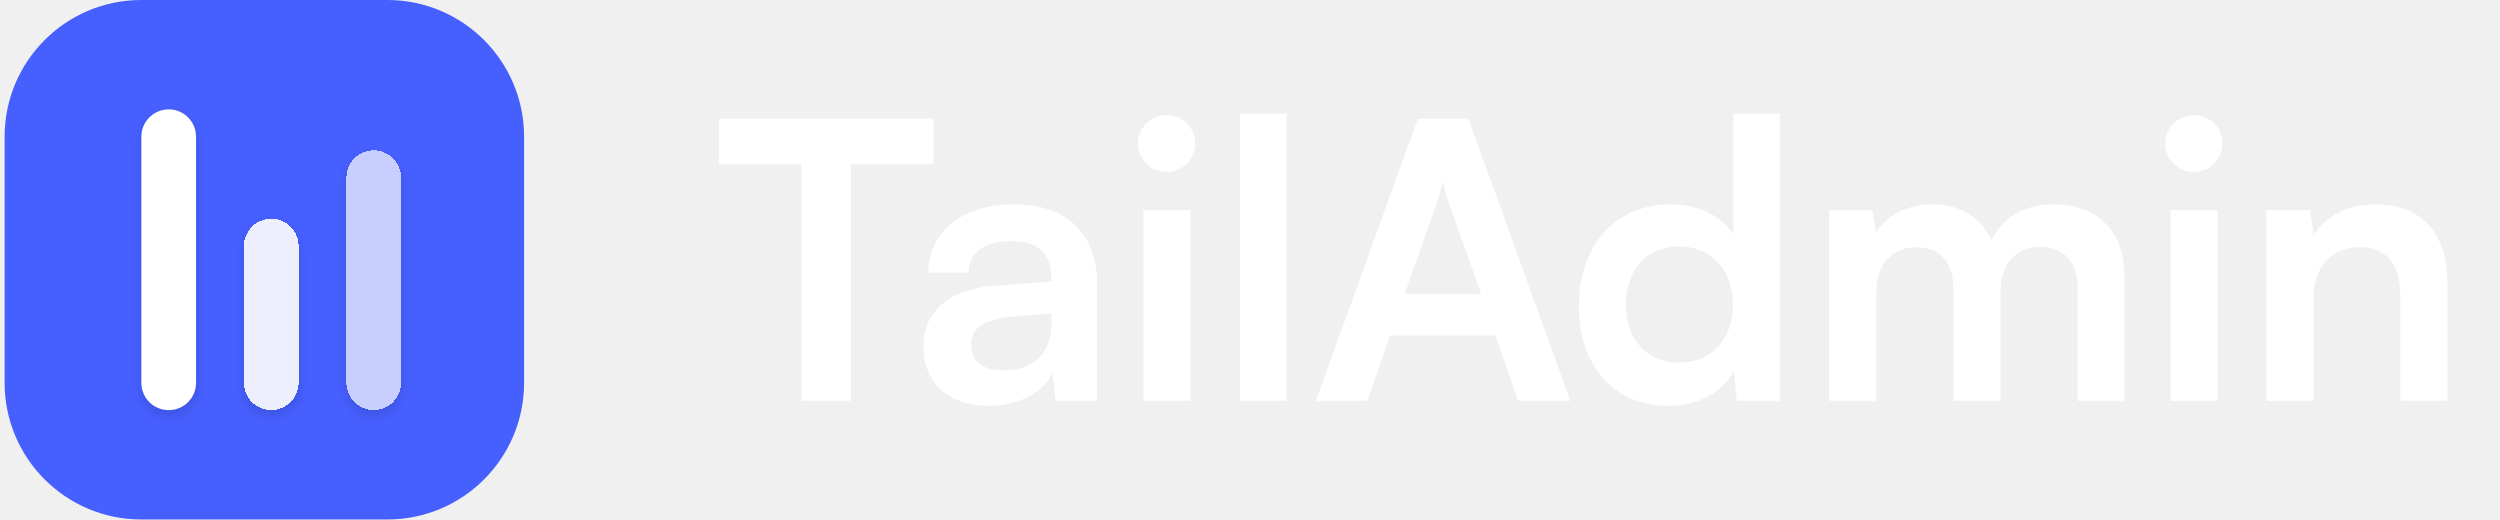
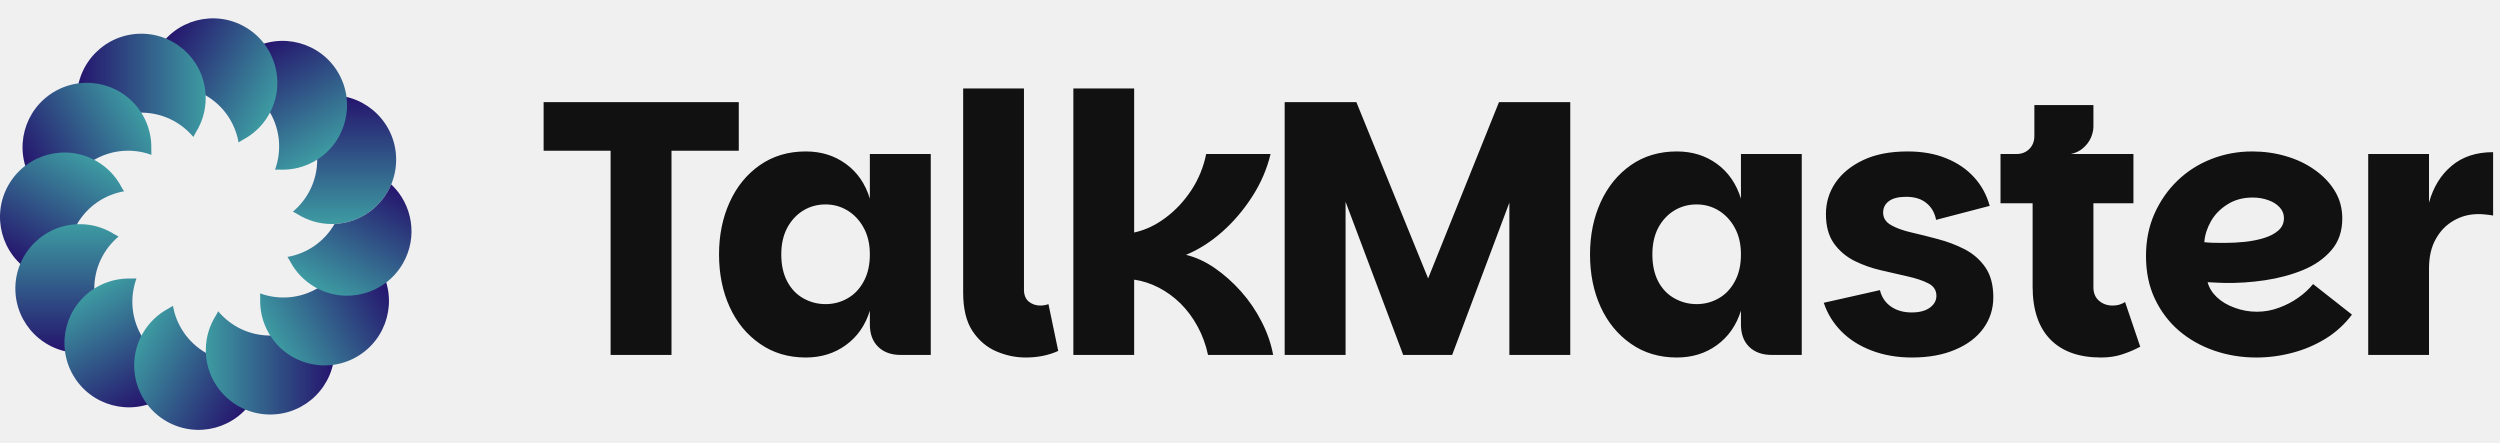
- <svg xmlns="http://www.w3.org/2000/svg" width="231" height="48" viewBox="0 0 231 48" fill="none">
-   <path d="M0.426 12.632C0.426 5.655 6.081 0 13.057 0H35.794C42.77 0 48.426 5.655 48.426 12.632V35.368C48.426 42.345 42.77 48 35.794 48H13.057C6.081 48 0.426 42.345 0.426 35.368V12.632Z" fill="#465FFF" />
-   <g filter="url(#filter0_d_3903_56743)">
-     <path d="M13.062 12.632C13.062 11.237 14.193 10.106 15.588 10.106C16.983 10.106 18.114 11.237 18.114 12.632V35.369C18.114 36.764 16.983 37.895 15.588 37.895C14.193 37.895 13.062 36.764 13.062 35.369V12.632Z" fill="white" />
+ <svg xmlns="http://www.w3.org/2000/svg" data-logo="logo" viewBox="0 0 243 43">
+   <g id="logogram" transform="translate(0, 1) rotate(0)">
+     <path d="M28.47 19.573C29.914 18.363 30.833 16.547 30.833 14.515C30.833 12.484 29.914 10.667 28.47 9.457C28.635 9.377 28.795 9.29 28.947 9.196C29.905 8.6 31.035 8.256 32.247 8.256C35.704 8.256 38.506 11.058 38.506 14.515C38.506 17.972 35.704 20.774 32.247 20.774C31.035 20.774 29.905 20.43 28.947 19.835C28.795 19.74 28.635 19.653 28.47 19.573Z" fill="url(#paint0_linear_5557_2016)" />
+     <path d="M26.731 15.501C27.378 13.731 27.265 11.698 26.249 9.939C25.233 8.18 23.529 7.065 21.673 6.74C21.777 6.588 21.871 6.433 21.955 6.275C22.487 5.28 23.295 4.417 24.344 3.811C27.337 2.083 31.166 3.109 32.894 6.102C34.622 9.096 33.597 12.924 30.603 14.652C29.554 15.258 28.402 15.526 27.275 15.489C27.096 15.483 26.915 15.487 26.731 15.501Z" fill="url(#paint1_linear_5557_2016)" />
+     <path d="M23.189 12.843C22.864 10.987 21.75 9.283 19.991 8.267C18.231 7.252 16.199 7.139 14.429 7.785C14.442 7.601 14.447 7.42 14.441 7.241C14.404 6.114 14.671 4.962 15.277 3.913C17.005 0.92 20.833 -0.106 23.827 1.622C26.821 3.351 27.847 7.179 26.118 10.173C25.512 11.222 24.649 12.029 23.654 12.561C23.497 12.645 23.342 12.739 23.189 12.843Z" fill="url(#paint2_linear_5557_2016)" />
+     <path d="M18.793 12.312C17.583 10.868 15.766 9.949 13.735 9.949C11.703 9.949 9.886 10.868 8.677 12.312C8.597 12.147 8.509 11.987 8.415 11.835C7.819 10.877 7.475 9.747 7.475 8.535C7.475 5.078 10.278 2.276 13.735 2.276C17.191 2.276 19.994 5.078 19.994 8.535C19.994 9.747 19.65 10.877 19.054 11.835C18.96 11.987 18.873 12.147 18.793 12.312Z" fill="url(#paint3_linear_5557_2016)" />
+     <path d="M14.719 14.051C12.949 13.405 10.916 13.518 9.157 14.533C7.398 15.549 6.284 17.253 5.958 19.109C5.806 19.005 5.651 18.911 5.494 18.827C4.499 18.295 3.635 17.487 3.03 16.438C1.301 13.445 2.327 9.617 5.321 7.888C8.314 6.16 12.143 7.185 13.871 10.179C14.477 11.228 14.744 12.38 14.707 13.507C14.701 13.686 14.706 13.867 14.719 14.051Z" fill="url(#paint4_linear_5557_2016)" />
+     <path d="M12.06 17.593C10.204 17.918 8.5 19.033 7.485 20.792C6.469 22.551 6.356 24.584 7.002 26.354C6.819 26.34 6.637 26.336 6.459 26.342C5.331 26.379 4.18 26.111 3.131 25.506C0.137 23.777 -0.889 19.949 0.84 16.955C2.568 13.962 6.396 12.936 9.39 14.664C10.439 15.27 11.246 16.133 11.778 17.128C11.862 17.286 11.957 17.441 12.06 17.593Z" fill="url(#paint5_linear_5557_2016)" />
+     <path d="M11.528 21.99C10.084 23.2 9.165 25.017 9.165 27.048C9.165 29.079 10.084 30.896 11.528 32.106C11.363 32.186 11.204 32.273 11.052 32.367C10.094 32.963 8.963 33.307 7.752 33.307C4.295 33.307 1.492 30.505 1.492 27.048C1.492 23.591 4.295 20.789 7.752 20.789C8.963 20.789 10.094 21.133 11.052 21.729C11.204 21.823 11.363 21.91 11.528 21.99Z" fill="url(#paint6_linear_5557_2016)" />
+     <path d="M13.267 26.064C12.62 27.834 12.733 29.866 13.749 31.626C14.765 33.385 16.469 34.499 18.324 34.824C18.221 34.977 18.127 35.132 18.042 35.289C17.511 36.284 16.703 37.148 15.654 37.753C12.66 39.482 8.832 38.456 7.104 35.462C5.375 32.468 6.401 28.64 9.395 26.912C10.444 26.306 11.595 26.039 12.723 26.076C12.902 26.081 13.083 26.077 13.267 26.064Z" fill="url(#paint7_linear_5557_2016)" />
+     <path d="M16.809 28.723C17.134 30.578 18.248 32.282 20.007 33.298C21.767 34.314 23.8 34.427 25.569 33.781C25.556 33.964 25.552 34.145 25.557 34.324C25.594 35.452 25.327 36.603 24.721 37.652C22.993 40.646 19.165 41.672 16.171 39.943C13.177 38.215 12.152 34.387 13.88 31.393C14.486 30.344 15.349 29.537 16.344 29.005C16.502 28.92 16.657 28.826 16.809 28.723Z" fill="url(#paint8_linear_5557_2016)" />
+     <path d="M21.206 29.255C22.415 30.699 24.232 31.617 26.264 31.617C28.295 31.617 30.112 30.699 31.322 29.255C31.402 29.42 31.489 29.579 31.583 29.731C32.179 30.689 32.523 31.82 32.523 33.031C32.523 36.488 29.721 39.291 26.264 39.291C22.807 39.291 20.005 36.488 20.005 33.031C20.005 31.82 20.349 30.689 20.944 29.731C21.039 29.579 21.126 29.42 21.206 29.255Z" fill="url(#paint9_linear_5557_2016)" />
+     <path d="M25.279 27.516C27.049 28.163 29.082 28.05 30.841 27.034C32.6 26.018 33.715 24.314 34.04 22.459C34.192 22.562 34.347 22.656 34.505 22.741C35.5 23.272 36.363 24.08 36.969 25.129C38.697 28.122 37.671 31.951 34.678 33.679C31.684 35.407 27.856 34.382 26.128 31.388C25.522 30.339 25.254 29.188 25.291 28.06C25.297 27.881 25.293 27.7 25.279 27.516Z" fill="url(#paint10_linear_5557_2016)" />
+     <path d="M32.518 20.769C32.516 20.771 32.515 20.773 32.514 20.775C31.498 22.535 29.794 23.649 27.938 23.974C28.042 24.126 28.136 24.281 28.22 24.439C28.752 25.434 29.56 26.297 30.609 26.903C33.602 28.631 37.43 27.605 39.159 24.612C40.641 22.045 40.098 18.865 38.027 16.921C37.117 19.105 35.005 20.663 32.518 20.769Z" fill="url(#paint11_linear_5557_2016)" />
  </g>
-   <g filter="url(#filter1_d_3903_56743)">
-     <path d="M22.539 22.735C22.539 21.34 23.67 20.209 25.065 20.209C26.461 20.209 27.592 21.34 27.592 22.735V35.367C27.592 36.762 26.461 37.893 25.065 37.893C23.67 37.893 22.539 36.762 22.539 35.367V22.735Z" fill="white" fill-opacity="0.9" shape-rendering="crispEdges" />
+   <g id="logotype" transform="translate(46, 8.5)">
+     <path fill="#111111" d="M6.84 6.15L6.84 1.43L25.81 1.43L25.81 6.15L19.27 6.15L19.27 26L13.35 26L13.35 6.15L6.84 6.15ZM32.32 26.25L32.32 26.25Q29.77 26.25 27.86 24.91Q25.95 23.59 24.92 21.33Q23.89 19.07 23.89 16.23L23.89 16.23Q23.89 13.43 24.92 11.16Q25.95 8.88 27.86 7.55Q29.77 6.22 32.32 6.22L32.32 6.22Q34.56 6.22 36.22 7.43Q37.89 8.64 38.55 10.81L38.55 10.81L38.55 6.47L44.47 6.47L44.47 26L41.56 26Q40.16 26 39.36 25.21Q38.55 24.43 38.55 23.02L38.55 23.02L38.55 21.70Q37.89 23.83 36.22 25.04Q34.56 26.25 32.32 26.25ZM34.25 21.06L34.25 21.06Q35.40 21.06 36.38 20.50Q37.36 19.95 37.95 18.86Q38.55 17.77 38.55 16.23L38.55 16.23Q38.55 14.73 37.95 13.64Q37.36 12.56 36.38 11.96Q35.40 11.37 34.25 11.37L34.25 11.37Q33.05 11.37 32.08 11.96Q31.10 12.56 30.52 13.64Q29.94 14.73 29.94 16.23L29.94 16.23Q29.94 17.77 30.52 18.86Q31.10 19.95 32.09 20.50Q33.09 21.06 34.25 21.06ZM47.62 19.95L47.62 19.95L47.62 0.10L53.53 0.10L53.53 19.66Q53.53 20.43 54.00 20.82Q54.48 21.20 55.11 21.20L55.11 21.20Q55.53 21.20 55.91 21.06L55.91 21.06L56.86 25.61Q55.45 26.25 53.70 26.25L53.70 26.25Q52.23 26.25 50.84 25.65Q49.44 25.05 48.52 23.67Q47.62 22.29 47.62 19.95ZM64.24 26L58.33 26L58.33 0.10L64.24 0.10L64.24 14.10Q65.85 13.75 67.30 12.66Q68.75 11.58 69.81 9.97Q70.86 8.36 71.24 6.47L71.24 6.47L77.50 6.47Q76.98 8.64 75.72 10.60Q74.46 12.56 72.80 14.03Q71.14 15.50 69.28 16.27L69.28 16.27Q70.72 16.62 72.08 17.56Q73.45 18.51 74.62 19.82Q75.79 21.13 76.61 22.73Q77.44 24.32 77.75 26L77.75 26L71.42 26Q71.10 24.50 70.40 23.22Q69.70 21.94 68.74 20.99Q67.78 20.05 66.62 19.45Q65.47 18.86 64.24 18.68L64.24 18.68L64.24 26ZM78.87 26L78.87 1.43L85.84 1.43L93.96 21.38L91.54 21.73L99.70 1.43L106.63 1.43L106.63 26L100.71 26L100.71 5.66L102.67 5.98L95.15 26L90.39 26L82.86 5.98L84.79 5.66L84.79 26L78.87 26ZM116.99 26.25L116.99 26.25Q114.43 26.25 112.52 24.91Q110.62 23.59 109.58 21.33Q108.55 19.07 108.55 16.23L108.55 16.23Q108.55 13.43 109.58 11.16Q110.62 8.88 112.52 7.55Q114.43 6.22 116.99 6.22L116.99 6.22Q119.23 6.22 120.89 7.43Q122.55 8.64 123.22 10.81L123.22 10.81L123.22 6.47L129.13 6.47L129.13 26L126.23 26Q124.83 26 124.02 25.21Q123.22 24.43 123.22 23.02L123.22 23.02L123.22 21.70Q122.55 23.83 120.89 25.04Q119.23 26.25 116.99 26.25ZM118.91 21.06L118.91 21.06Q120.07 21.06 121.05 20.50Q122.03 19.95 122.62 18.86Q123.22 17.77 123.22 16.23L123.22 16.23Q123.22 14.73 122.62 13.64Q122.03 12.56 121.05 11.96Q120.07 11.37 118.91 11.37L118.91 11.37Q117.72 11.37 116.74 11.96Q115.76 12.56 115.18 13.64Q114.61 14.73 114.61 16.23L114.61 16.23Q114.61 17.77 115.18 18.86Q115.76 19.95 116.76 20.50Q117.76 21.06 118.91 21.06ZM139.84 26.25L139.84 26.25Q137.71 26.25 135.94 25.58Q134.17 24.91 132.98 23.71Q131.79 22.50 131.27 20.93L131.27 20.93L136.73 19.70Q136.97 20.71 137.79 21.29Q138.62 21.87 139.81 21.87L139.81 21.87Q140.96 21.87 141.59 21.40Q142.22 20.93 142.22 20.26L142.22 20.26Q142.22 19.45 141.45 19.05Q140.68 18.65 139.44 18.37Q138.20 18.09 136.83 17.77Q135.47 17.46 134.24 16.85Q133.02 16.23 132.25 15.15Q131.48 14.06 131.48 12.31L131.48 12.31Q131.48 10.63 132.40 9.27Q133.33 7.90 135.10 7.06Q136.87 6.22 139.42 6.22L139.42 6.22Q141.56 6.22 143.18 6.89Q144.81 7.55 145.88 8.73Q146.95 9.90 147.40 11.51L147.40 11.51L142.19 12.87Q141.98 11.82 141.24 11.23Q140.51 10.63 139.28 10.63L139.28 10.63Q138.16 10.63 137.60 11.05Q137.04 11.47 137.04 12.17L137.04 12.17Q137.04 12.94 137.81 13.38Q138.58 13.82 139.81 14.10Q141.03 14.38 142.40 14.75Q143.76 15.11 144.99 15.74Q146.21 16.38 146.98 17.49Q147.75 18.61 147.75 20.40L147.75 20.40Q147.75 22.08 146.79 23.41Q145.83 24.74 144.04 25.49Q142.26 26.25 139.84 26.25ZM158.22 26.25L158.22 26.25Q155.00 26.25 153.28 24.48Q151.57 22.71 151.57 19.35L151.57 19.35L151.57 11.26L148.45 11.26L148.45 6.47L161.37 6.47L161.37 11.26L157.48 11.26L157.48 19.42Q157.48 20.26 158.02 20.73Q158.57 21.20 159.34 21.20L159.34 21.20Q159.69 21.20 159.98 21.12Q160.28 21.03 160.56 20.86L160.56 20.86L162.03 25.20Q161.19 25.65 160.26 25.95Q159.34 26.25 158.22 26.25ZM155.28 6.47L149.99 8.04L149.99 6.47Q150.76 6.47 151.25 5.98Q151.74 5.49 151.74 4.72L151.74 4.72L151.74 1.71L157.48 1.71L157.48 3.81Q157.48 4.30 157.24 4.88Q156.99 5.45 156.48 5.89Q155.98 6.33 155.28 6.47L155.28 6.47ZM173.30 26.25L173.30 26.25Q171.17 26.25 169.22 25.58Q167.28 24.91 165.79 23.64Q164.31 22.36 163.45 20.54Q162.59 18.72 162.59 16.38L162.59 16.38Q162.59 14.13 163.41 12.28Q164.24 10.42 165.65 9.06Q167.07 7.69 168.94 6.96Q170.82 6.22 172.92 6.22L172.92 6.22Q174.63 6.22 176.19 6.68Q177.75 7.13 178.99 8.01Q180.23 8.88 180.95 10.07Q181.67 11.26 181.67 12.73L181.67 12.73Q181.67 14.59 180.62 15.81Q179.57 17.04 177.87 17.74Q176.17 18.44 174.16 18.74Q172.15 19.04 170.19 19L170.19 19Q169.94 19 169.61 18.98Q169.28 18.96 169.00 18.95Q168.72 18.93 168.58 18.93L168.58 18.93Q168.79 19.73 169.47 20.38Q170.15 21.03 171.20 21.41Q172.25 21.80 173.37 21.80L173.37 21.80Q174.49 21.80 175.52 21.41Q176.56 21.03 177.40 20.43Q178.24 19.84 178.83 19.11L178.83 19.11L182.61 22.08Q181.56 23.48 180.06 24.41Q178.55 25.34 176.82 25.79Q175.09 26.25 173.30 26.25ZM170.22 15.11L170.22 15.11Q171.17 15.11 172.18 15.01Q173.20 14.90 174.05 14.64Q174.91 14.38 175.45 13.91Q176.00 13.43 176.00 12.70L176.00 12.70Q176.00 12.10 175.58 11.65Q175.16 11.19 174.46 10.95Q173.76 10.70 172.95 10.70L172.95 10.70Q171.55 10.70 170.50 11.37Q169.45 12.03 168.89 13.03Q168.33 14.03 168.26 15.04L168.26 15.04Q168.58 15.08 169.12 15.10Q169.66 15.11 170.22 15.11ZM190.10 26L184.19 26L184.19 6.47L190.10 6.47L190.10 26ZM190.10 17.60L189.19 17.60L190.10 11.19Q190.73 8.92 192.31 7.61Q193.88 6.29 196.33 6.29L196.33 6.29L196.33 12.45Q195.95 12.38 195.60 12.35Q195.25 12.31 194.90 12.31L194.90 12.31Q193.60 12.31 192.52 12.93Q191.43 13.54 190.77 14.71Q190.10 15.88 190.10 17.60L190.10 17.60Z" />
  </g>
-   <g filter="url(#filter2_d_3903_56743)">
-     <path d="M32.008 16.419C32.008 15.024 33.139 13.893 34.534 13.893C35.929 13.893 37.06 15.024 37.06 16.419V35.366C37.06 36.761 35.929 37.893 34.534 37.893C33.139 37.893 32.008 36.761 32.008 35.366V16.419Z" fill="white" fill-opacity="0.7" shape-rendering="crispEdges" />
-   </g>
-   <path d="M66.426 15.172H74.058V37.036H78.624V15.172H86.257V10.964H66.426V15.172Z" fill="white" />
-   <path d="M91.352 37.5C94.098 37.5 96.488 36.252 97.237 34.433L97.558 37.036H101.375V26.336C101.375 21.45 98.45 18.882 93.706 18.882C88.927 18.882 85.788 21.378 85.788 25.195H89.497C89.497 23.34 90.924 22.27 93.492 22.27C95.704 22.27 97.13 23.233 97.13 25.623V26.015L91.851 26.407C87.678 26.729 85.324 28.762 85.324 32.007C85.324 35.324 87.607 37.5 91.352 37.5ZM92.779 34.219C90.817 34.219 89.747 33.434 89.747 31.829C89.747 30.402 90.781 29.511 93.492 29.261L97.166 28.976V29.903C97.166 32.614 95.454 34.219 92.779 34.219Z" fill="white" />
-   <path d="M107.825 15.886C109.252 15.886 110.429 14.709 110.429 13.246C110.429 11.784 109.252 10.643 107.825 10.643C106.327 10.643 105.15 11.784 105.15 13.246C105.15 14.709 106.327 15.886 107.825 15.886ZM105.649 37.036H110.001V19.417H105.649V37.036Z" fill="white" />
-   <path d="M118.883 37.036V10.5H114.568V37.036H118.883Z" fill="white" />
-   <path d="M126.337 37.036L128.441 31.009H138.179L140.283 37.036H145.098L135.682 10.964H131.009L121.593 37.036H126.337ZM132.757 18.739C133.007 18.026 133.221 17.241 133.328 16.742C133.399 17.277 133.649 18.061 133.863 18.739L136.859 27.157H129.797L132.757 18.739Z" fill="white" />
-   <path d="M154.165 37.5C156.84 37.5 159.122 36.323 160.192 34.29L160.478 37.036H164.472V10.5H160.157V21.664C159.051 19.916 156.875 18.882 154.414 18.882C149.1 18.882 145.89 22.805 145.89 28.298C145.89 33.755 149.064 37.5 154.165 37.5ZM155.128 33.505C152.096 33.505 150.241 31.294 150.241 28.155C150.241 25.017 152.096 22.77 155.128 22.77C158.159 22.77 160.121 24.981 160.121 28.155C160.121 31.33 158.159 33.505 155.128 33.505Z" fill="white" />
-   <path d="M173.359 37.036V27.049C173.359 24.196 175.035 22.841 177.104 22.841C179.172 22.841 180.492 24.16 180.492 26.622V37.036H184.843V27.049C184.843 24.16 186.448 22.805 188.553 22.805C190.621 22.805 191.977 24.125 191.977 26.657V37.036H196.292V25.516C196.292 21.45 193.938 18.882 189.658 18.882C186.983 18.882 184.915 20.201 184.023 22.235C183.096 20.201 181.241 18.882 178.566 18.882C176.034 18.882 174.25 20.023 173.359 21.485L173.002 19.417H169.007V37.036H173.359Z" fill="white" />
-   <path d="M202.74 15.886C204.167 15.886 205.344 14.709 205.344 13.246C205.344 11.784 204.167 10.643 202.74 10.643C201.242 10.643 200.065 11.784 200.065 13.246C200.065 14.709 201.242 15.886 202.74 15.886ZM200.564 37.036H204.916V19.417H200.564V37.036Z" fill="white" />
-   <path d="M213.763 37.036V27.549C213.763 24.695 215.403 22.841 218.078 22.841C220.325 22.841 221.788 24.267 221.788 27.228V37.036H226.139V26.194C226.139 21.628 223.856 18.882 219.434 18.882C217.044 18.882 214.904 19.916 213.798 21.7L213.442 19.417H209.411V37.036H213.763Z" fill="white" />
  <defs>
-     <filter id="filter0_d_3903_56743" x="12.062" y="9.606" width="7.053" height="29.79" filterUnits="userSpaceOnUse" color-interpolation-filters="sRGB">
-       <feFlood flood-opacity="0" result="BackgroundImageFix" />
-       <feColorMatrix in="SourceAlpha" type="matrix" values="0 0 0 0 0 0 0 0 0 0 0 0 0 0 0 0 0 0 127 0" result="hardAlpha" />
-       <feOffset dy="0.5" />
-       <feGaussianBlur stdDeviation="0.5" />
-       <feComposite in2="hardAlpha" operator="out" />
-       <feColorMatrix type="matrix" values="0 0 0 0 0 0 0 0 0 0 0 0 0 0 0 0 0 0 0.12 0" />
-       <feBlend mode="normal" in2="BackgroundImageFix" result="effect1_dropShadow_3903_56743" />
-       <feBlend mode="normal" in="SourceGraphic" in2="effect1_dropShadow_3903_56743" result="shape" />
-     </filter>
-     <filter id="filter1_d_3903_56743" x="21.539" y="19.709" width="7.053" height="19.684" filterUnits="userSpaceOnUse" color-interpolation-filters="sRGB">
-       <feFlood flood-opacity="0" result="BackgroundImageFix" />
-       <feColorMatrix in="SourceAlpha" type="matrix" values="0 0 0 0 0 0 0 0 0 0 0 0 0 0 0 0 0 0 127 0" result="hardAlpha" />
-       <feOffset dy="0.5" />
-       <feGaussianBlur stdDeviation="0.5" />
-       <feComposite in2="hardAlpha" operator="out" />
-       <feColorMatrix type="matrix" values="0 0 0 0 0 0 0 0 0 0 0 0 0 0 0 0 0 0 0.12 0" />
-       <feBlend mode="normal" in2="BackgroundImageFix" result="effect1_dropShadow_3903_56743" />
-       <feBlend mode="normal" in="SourceGraphic" in2="effect1_dropShadow_3903_56743" result="shape" />
-     </filter>
-     <filter id="filter2_d_3903_56743" x="31.008" y="13.393" width="7.053" height="26" filterUnits="userSpaceOnUse" color-interpolation-filters="sRGB">
-       <feFlood flood-opacity="0" result="BackgroundImageFix" />
-       <feColorMatrix in="SourceAlpha" type="matrix" values="0 0 0 0 0 0 0 0 0 0 0 0 0 0 0 0 0 0 127 0" result="hardAlpha" />
-       <feOffset dy="0.5" />
-       <feGaussianBlur stdDeviation="0.5" />
-       <feComposite in2="hardAlpha" operator="out" />
-       <feColorMatrix type="matrix" values="0 0 0 0 0 0 0 0 0 0 0 0 0 0 0 0 0 0 0.12 0" />
-       <feBlend mode="normal" in2="BackgroundImageFix" result="effect1_dropShadow_3903_56743" />
-       <feBlend mode="normal" in="SourceGraphic" in2="effect1_dropShadow_3903_56743" result="shape" />
-     </filter>
+     <linearGradient id="paint0_linear_5557_2016" x1="29.253" y1="8.256" x2="29.253" y2="20.774" gradientUnits="userSpaceOnUse">
+       <stop stop-color="#25136D" />
+       <stop offset="1" stop-color="#3D9BA2" />
+     </linearGradient>
+     <linearGradient id="paint1_linear_5557_2016" x1="21.752" y1="5.308" x2="28.011" y2="16.149" gradientUnits="userSpaceOnUse">
+       <stop stop-color="#25136D" />
+       <stop offset="1" stop-color="#3D9BA2" />
+     </linearGradient>
+     <linearGradient id="paint2_linear_5557_2016" x1="13.78" y1="6.506" x2="24.622" y2="12.765" gradientUnits="userSpaceOnUse">
+       <stop stop-color="#25136D" />
+       <stop offset="1" stop-color="#3D9BA2" />
+     </linearGradient>
+     <linearGradient id="paint3_linear_5557_2016" x1="7.475" y1="11.528" x2="19.994" y2="11.528" gradientUnits="userSpaceOnUse">
+       <stop stop-color="#25136D" />
+       <stop offset="1" stop-color="#3D9BA2" />
+     </linearGradient>
+     <linearGradient id="paint4_linear_5557_2016" x1="4.526" y1="19.03" x2="15.367" y2="12.771" gradientUnits="userSpaceOnUse">
+       <stop stop-color="#25136D" />
+       <stop offset="1" stop-color="#3D9BA2" />
+     </linearGradient>
+     <linearGradient id="paint5_linear_5557_2016" x1="5.723" y1="27.002" x2="11.982" y2="16.161" gradientUnits="userSpaceOnUse">
+       <stop stop-color="#25136D" />
+       <stop offset="1" stop-color="#3D9BA2" />
+     </linearGradient>
+     <linearGradient id="paint6_linear_5557_2016" x1="10.745" y1="33.307" x2="10.745" y2="20.789" gradientUnits="userSpaceOnUse">
+       <stop stop-color="#25136D" />
+       <stop offset="1" stop-color="#3D9BA2" />
+     </linearGradient>
+     <linearGradient id="paint7_linear_5557_2016" x1="18.246" y1="36.257" x2="11.987" y2="25.415" gradientUnits="userSpaceOnUse">
+       <stop stop-color="#25136D" />
+       <stop offset="1" stop-color="#3D9BA2" />
+     </linearGradient>
+     <linearGradient id="paint8_linear_5557_2016" x1="26.218" y1="35.06" x2="15.377" y2="28.801" gradientUnits="userSpaceOnUse">
+       <stop stop-color="#25136D" />
+       <stop offset="1" stop-color="#3D9BA2" />
+     </linearGradient>
+     <linearGradient id="paint9_linear_5557_2016" x1="32.523" y1="30.038" x2="20.005" y2="30.038" gradientUnits="userSpaceOnUse">
+       <stop stop-color="#25136D" />
+       <stop offset="1" stop-color="#3D9BA2" />
+     </linearGradient>
+     <linearGradient id="paint10_linear_5557_2016" x1="35.472" y1="22.537" x2="24.631" y2="28.796" gradientUnits="userSpaceOnUse">
+       <stop stop-color="#25136D" />
+       <stop offset="1" stop-color="#3D9BA2" />
+     </linearGradient>
+     <linearGradient id="paint11_linear_5557_2016" x1="34.276" y1="14.565" x2="28.017" y2="25.406" gradientUnits="userSpaceOnUse">
+       <stop stop-color="#25136D" />
+       <stop offset="1" stop-color="#3D9BA2" />
+     </linearGradient>
  </defs>
</svg>
